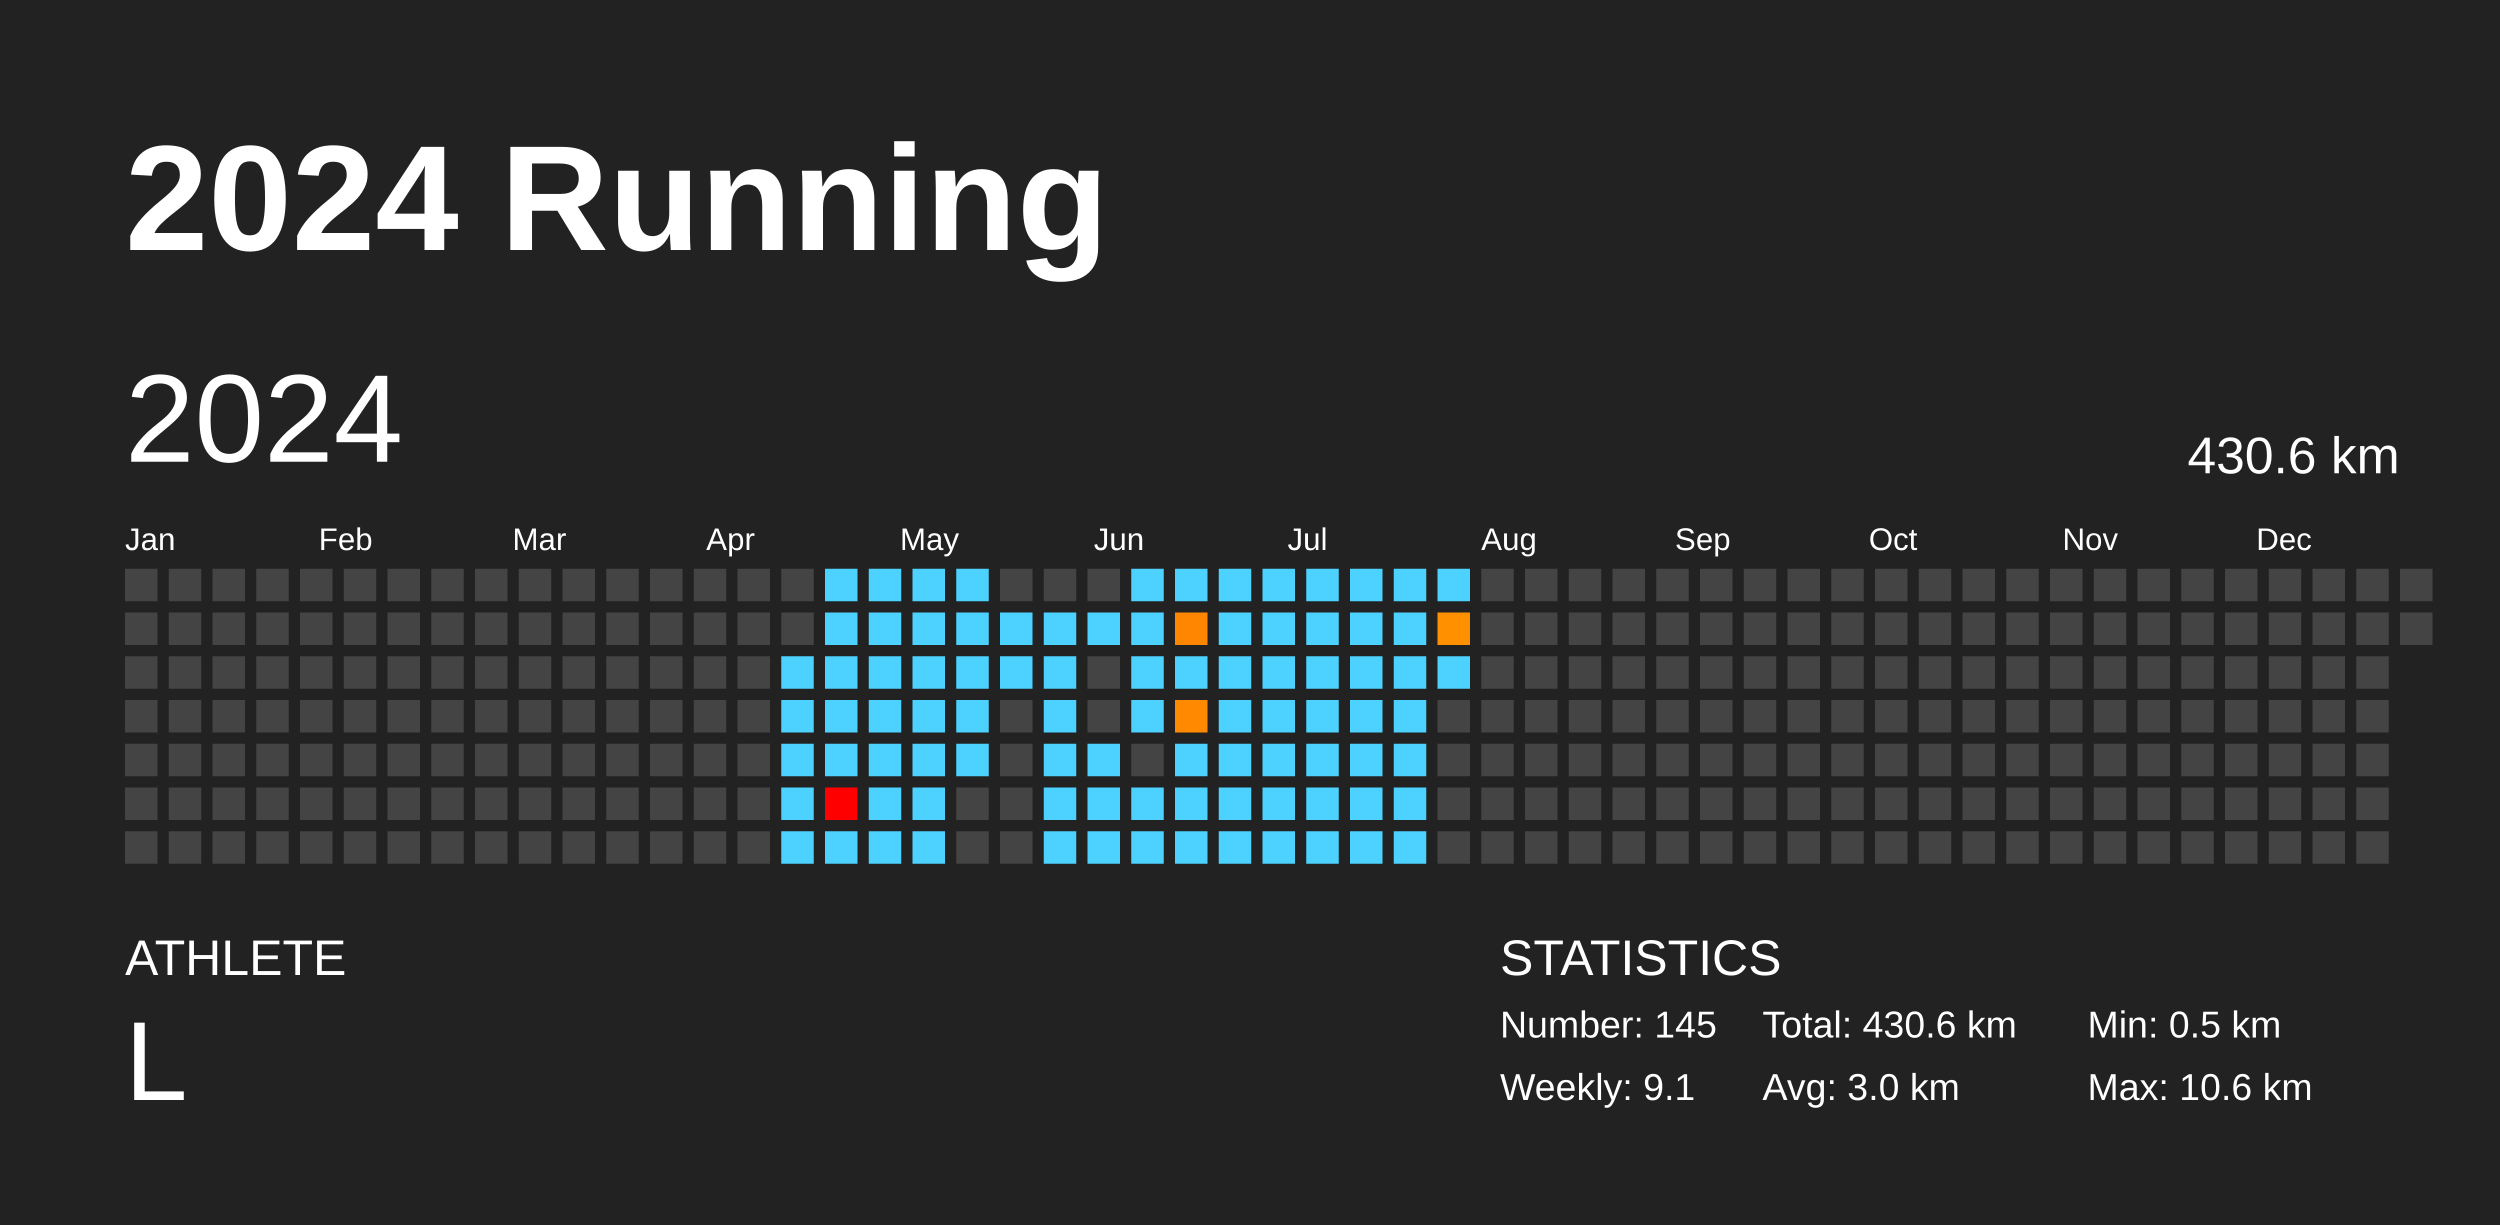
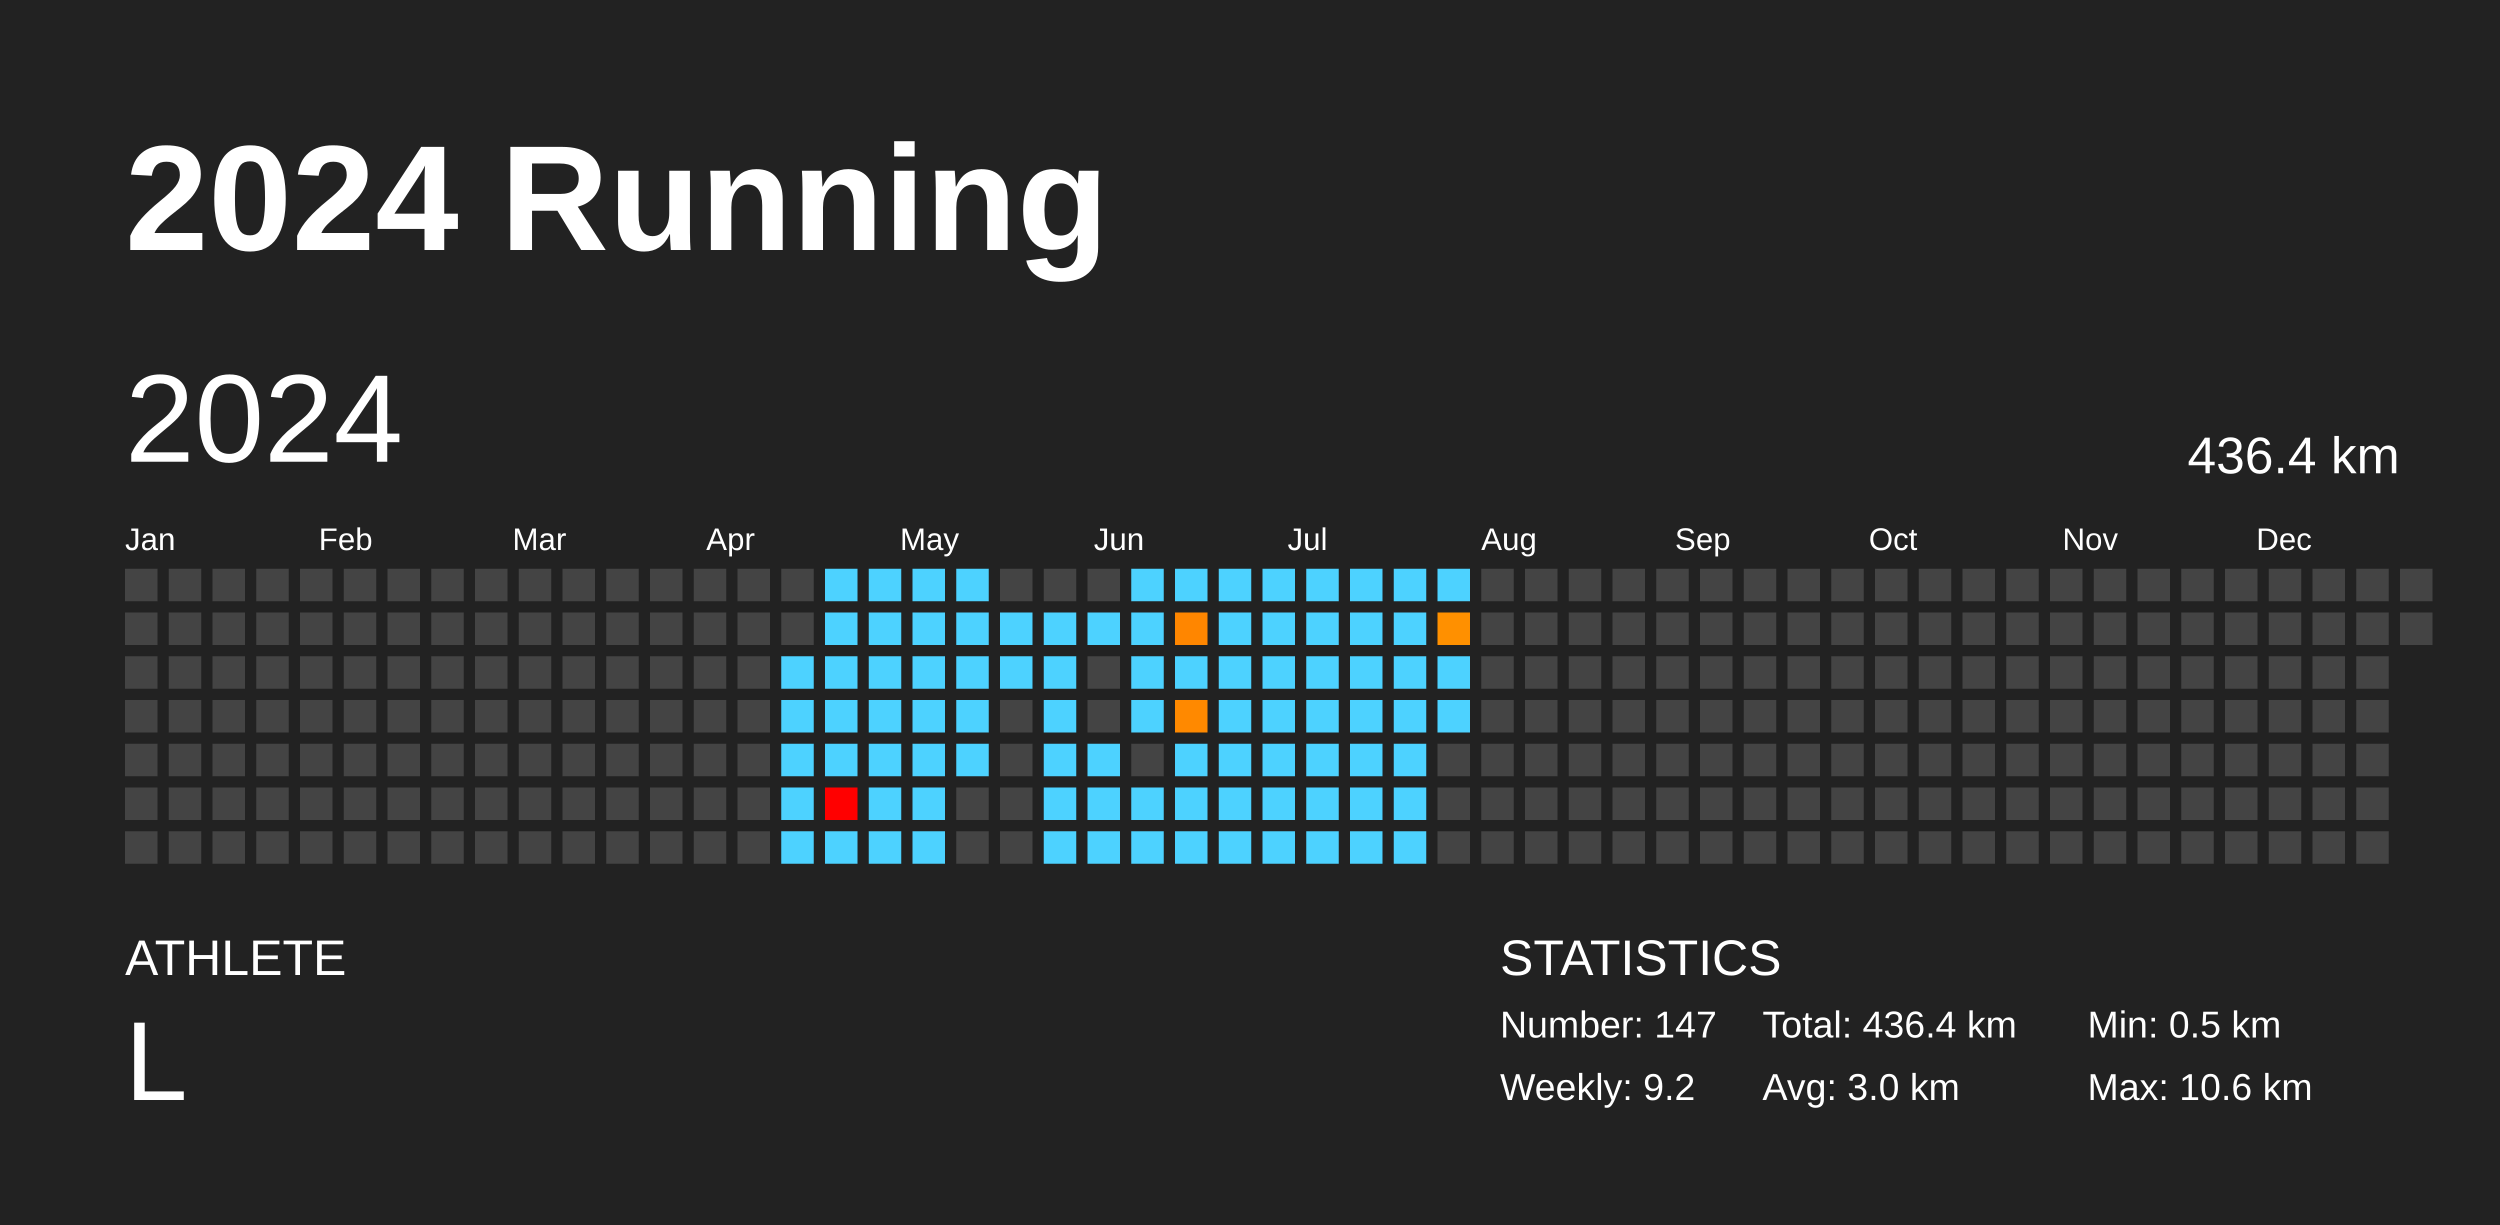
<svg xmlns="http://www.w3.org/2000/svg" baseProfile="full" height="98mm" version="1.1" viewBox="0,0,200,98" width="200mm">
  <defs />
  <rect fill="#222222" height="98" width="200" x="0" y="0" />
  <text fill="#FFFFFF" style="font-size:12px; font-family:Arial; font-weight:bold;" x="10" y="20">2024 Running</text>
  <text fill="#FFFFFF" style="font-size:4px; font-family:Arial" x="10" y="78">ATHLETE</text>
  <text fill="#FFFFFF" style="font-size:9px; font-family:Arial" x="10" y="88">L</text>
  <text fill="#FFFFFF" style="font-size:4px; font-family:Arial" x="120" y="78">STATISTICS</text>
-   <text fill="#FFFFFF" style="font-size:3px; font-family:Arial" x="120" y="83">Number: 145</text>
-   <text fill="#FFFFFF" style="font-size:3px; font-family:Arial" x="120" y="88">Weekly: 9.1</text>
-   <text fill="#FFFFFF" style="font-size:3px; font-family:Arial" x="141" y="83">Total: 430.6 km</text>
+   <text fill="#FFFFFF" style="font-size:3px; font-family:Arial" x="120" y="83">Number: 147</text>
+   <text fill="#FFFFFF" style="font-size:3px; font-family:Arial" x="120" y="88">Weekly: 9.2</text>
+   <text fill="#FFFFFF" style="font-size:3px; font-family:Arial" x="141" y="83">Total: 436.4 km</text>
  <text fill="#FFFFFF" style="font-size:3px; font-family:Arial" x="141" y="88">Avg: 3.0 km</text>
  <text fill="#FFFFFF" style="font-size:3px; font-family:Arial" x="167" y="83">Min: 0.5 km</text>
  <text fill="#FFFFFF" style="font-size:3px; font-family:Arial" x="167" y="88">Max: 10.6 km</text>
  <text dominant-baseline="hanging" fill="#FFFFFF" style="font-size:10.0px; font-family:Arial;" x="10" y="30">2024</text>
-   <text dominant-baseline="hanging" fill="#FFFFFF" style="font-size:4.125px; font-family:Arial;" x="175" y="35">430.6 km</text>
+   <text dominant-baseline="hanging" fill="#FFFFFF" style="font-size:4.125px; font-family:Arial;" x="175" y="35">436.4 km</text>
  <text fill="#FFFFFF" style="font-size:2.5px; font-family:Arial" x="10.0" y="44">Jan</text>
  <text fill="#FFFFFF" style="font-size:2.5px; font-family:Arial" x="25.5" y="44">Feb</text>
  <text fill="#FFFFFF" style="font-size:2.5px; font-family:Arial" x="41.0" y="44">Mar</text>
  <text fill="#FFFFFF" style="font-size:2.5px; font-family:Arial" x="56.5" y="44">Apr</text>
  <text fill="#FFFFFF" style="font-size:2.5px; font-family:Arial" x="72.0" y="44">May</text>
  <text fill="#FFFFFF" style="font-size:2.5px; font-family:Arial" x="87.5" y="44">Jun</text>
  <text fill="#FFFFFF" style="font-size:2.5px; font-family:Arial" x="103.0" y="44">Jul</text>
  <text fill="#FFFFFF" style="font-size:2.5px; font-family:Arial" x="118.5" y="44">Aug</text>
  <text fill="#FFFFFF" style="font-size:2.5px; font-family:Arial" x="134.0" y="44">Sep</text>
  <text fill="#FFFFFF" style="font-size:2.5px; font-family:Arial" x="149.5" y="44">Oct</text>
  <text fill="#FFFFFF" style="font-size:2.5px; font-family:Arial" x="165.0" y="44">Nov</text>
  <text fill="#FFFFFF" style="font-size:2.5px; font-family:Arial" x="180.5" y="44">Dec</text>
  <rect fill="#444444" height="2.6" width="2.6" x="10.0" y="45.5" />
  <rect fill="#444444" height="2.6" width="2.6" x="10.0" y="49.0" />
  <rect fill="#444444" height="2.6" width="2.6" x="10.0" y="52.5" />
  <rect fill="#444444" height="2.6" width="2.6" x="10.0" y="56.0" />
  <rect fill="#444444" height="2.6" width="2.6" x="10.0" y="59.5" />
  <rect fill="#444444" height="2.6" width="2.6" x="10.0" y="63.0" />
  <rect fill="#444444" height="2.6" width="2.6" x="10.0" y="66.5" />
  <rect fill="#444444" height="2.6" width="2.6" x="13.5" y="45.5" />
  <rect fill="#444444" height="2.6" width="2.6" x="13.5" y="49.0" />
  <rect fill="#444444" height="2.6" width="2.6" x="13.5" y="52.5" />
  <rect fill="#444444" height="2.6" width="2.6" x="13.5" y="56.0" />
  <rect fill="#444444" height="2.6" width="2.6" x="13.5" y="59.5" />
  <rect fill="#444444" height="2.6" width="2.6" x="13.5" y="63.0" />
  <rect fill="#444444" height="2.6" width="2.6" x="13.5" y="66.5" />
  <rect fill="#444444" height="2.6" width="2.6" x="17.0" y="45.5" />
  <rect fill="#444444" height="2.6" width="2.6" x="17.0" y="49.0" />
  <rect fill="#444444" height="2.6" width="2.6" x="17.0" y="52.5" />
  <rect fill="#444444" height="2.6" width="2.6" x="17.0" y="56.0" />
  <rect fill="#444444" height="2.6" width="2.6" x="17.0" y="59.5" />
  <rect fill="#444444" height="2.6" width="2.6" x="17.0" y="63.0" />
  <rect fill="#444444" height="2.6" width="2.6" x="17.0" y="66.5" />
  <rect fill="#444444" height="2.6" width="2.6" x="20.5" y="45.5" />
  <rect fill="#444444" height="2.6" width="2.6" x="20.5" y="49.0" />
  <rect fill="#444444" height="2.6" width="2.6" x="20.5" y="52.5" />
  <rect fill="#444444" height="2.6" width="2.6" x="20.5" y="56.0" />
  <rect fill="#444444" height="2.6" width="2.6" x="20.5" y="59.5" />
  <rect fill="#444444" height="2.6" width="2.6" x="20.5" y="63.0" />
  <rect fill="#444444" height="2.6" width="2.6" x="20.5" y="66.5" />
  <rect fill="#444444" height="2.6" width="2.6" x="24.0" y="45.5" />
  <rect fill="#444444" height="2.6" width="2.6" x="24.0" y="49.0" />
  <rect fill="#444444" height="2.6" width="2.6" x="24.0" y="52.5" />
  <rect fill="#444444" height="2.6" width="2.6" x="24.0" y="56.0" />
  <rect fill="#444444" height="2.6" width="2.6" x="24.0" y="59.5" />
  <rect fill="#444444" height="2.6" width="2.6" x="24.0" y="63.0" />
  <rect fill="#444444" height="2.6" width="2.6" x="24.0" y="66.5" />
  <rect fill="#444444" height="2.6" width="2.6" x="27.5" y="45.5" />
  <rect fill="#444444" height="2.6" width="2.6" x="27.5" y="49.0" />
  <rect fill="#444444" height="2.6" width="2.6" x="27.5" y="52.5" />
  <rect fill="#444444" height="2.6" width="2.6" x="27.5" y="56.0" />
  <rect fill="#444444" height="2.6" width="2.6" x="27.5" y="59.5" />
  <rect fill="#444444" height="2.6" width="2.6" x="27.5" y="63.0" />
  <rect fill="#444444" height="2.6" width="2.6" x="27.5" y="66.5" />
  <rect fill="#444444" height="2.6" width="2.6" x="31.0" y="45.5" />
  <rect fill="#444444" height="2.6" width="2.6" x="31.0" y="49.0" />
  <rect fill="#444444" height="2.6" width="2.6" x="31.0" y="52.5" />
  <rect fill="#444444" height="2.6" width="2.6" x="31.0" y="56.0" />
  <rect fill="#444444" height="2.6" width="2.6" x="31.0" y="59.5" />
  <rect fill="#444444" height="2.6" width="2.6" x="31.0" y="63.0" />
  <rect fill="#444444" height="2.6" width="2.6" x="31.0" y="66.5" />
  <rect fill="#444444" height="2.6" width="2.6" x="34.5" y="45.5" />
  <rect fill="#444444" height="2.6" width="2.6" x="34.5" y="49.0" />
  <rect fill="#444444" height="2.6" width="2.6" x="34.5" y="52.5" />
  <rect fill="#444444" height="2.6" width="2.6" x="34.5" y="56.0" />
  <rect fill="#444444" height="2.6" width="2.6" x="34.5" y="59.5" />
  <rect fill="#444444" height="2.6" width="2.6" x="34.5" y="63.0" />
  <rect fill="#444444" height="2.6" width="2.6" x="34.5" y="66.5" />
  <rect fill="#444444" height="2.6" width="2.6" x="38.0" y="45.5" />
  <rect fill="#444444" height="2.6" width="2.6" x="38.0" y="49.0" />
  <rect fill="#444444" height="2.6" width="2.6" x="38.0" y="52.5" />
  <rect fill="#444444" height="2.6" width="2.6" x="38.0" y="56.0" />
  <rect fill="#444444" height="2.6" width="2.6" x="38.0" y="59.5" />
  <rect fill="#444444" height="2.6" width="2.6" x="38.0" y="63.0" />
  <rect fill="#444444" height="2.6" width="2.6" x="38.0" y="66.5" />
  <rect fill="#444444" height="2.6" width="2.6" x="41.5" y="45.5" />
  <rect fill="#444444" height="2.6" width="2.6" x="41.5" y="49.0" />
  <rect fill="#444444" height="2.6" width="2.6" x="41.5" y="52.5" />
  <rect fill="#444444" height="2.6" width="2.6" x="41.5" y="56.0" />
  <rect fill="#444444" height="2.6" width="2.6" x="41.5" y="59.5" />
  <rect fill="#444444" height="2.6" width="2.6" x="41.5" y="63.0" />
  <rect fill="#444444" height="2.6" width="2.6" x="41.5" y="66.5" />
  <rect fill="#444444" height="2.6" width="2.6" x="45.0" y="45.5" />
  <rect fill="#444444" height="2.6" width="2.6" x="45.0" y="49.0" />
  <rect fill="#444444" height="2.6" width="2.6" x="45.0" y="52.5" />
  <rect fill="#444444" height="2.6" width="2.6" x="45.0" y="56.0" />
  <rect fill="#444444" height="2.6" width="2.6" x="45.0" y="59.5" />
  <rect fill="#444444" height="2.6" width="2.6" x="45.0" y="63.0" />
  <rect fill="#444444" height="2.6" width="2.6" x="45.0" y="66.5" />
  <rect fill="#444444" height="2.6" width="2.6" x="48.5" y="45.5" />
  <rect fill="#444444" height="2.6" width="2.6" x="48.5" y="49.0" />
  <rect fill="#444444" height="2.6" width="2.6" x="48.5" y="52.5" />
  <rect fill="#444444" height="2.6" width="2.6" x="48.5" y="56.0" />
  <rect fill="#444444" height="2.6" width="2.6" x="48.5" y="59.5" />
  <rect fill="#444444" height="2.6" width="2.6" x="48.5" y="63.0" />
  <rect fill="#444444" height="2.6" width="2.6" x="48.5" y="66.5" />
  <rect fill="#444444" height="2.6" width="2.6" x="52.0" y="45.5" />
  <rect fill="#444444" height="2.6" width="2.6" x="52.0" y="49.0" />
  <rect fill="#444444" height="2.6" width="2.6" x="52.0" y="52.5" />
  <rect fill="#444444" height="2.6" width="2.6" x="52.0" y="56.0" />
  <rect fill="#444444" height="2.6" width="2.6" x="52.0" y="59.5" />
  <rect fill="#444444" height="2.6" width="2.6" x="52.0" y="63.0" />
  <rect fill="#444444" height="2.6" width="2.6" x="52.0" y="66.5" />
  <rect fill="#444444" height="2.6" width="2.6" x="55.5" y="45.5" />
  <rect fill="#444444" height="2.6" width="2.6" x="55.5" y="49.0" />
  <rect fill="#444444" height="2.6" width="2.6" x="55.5" y="52.5" />
  <rect fill="#444444" height="2.6" width="2.6" x="55.5" y="56.0" />
  <rect fill="#444444" height="2.6" width="2.6" x="55.5" y="59.5" />
  <rect fill="#444444" height="2.6" width="2.6" x="55.5" y="63.0" />
  <rect fill="#444444" height="2.6" width="2.6" x="55.5" y="66.5" />
  <rect fill="#444444" height="2.6" width="2.6" x="59.0" y="45.5" />
  <rect fill="#444444" height="2.6" width="2.6" x="59.0" y="49.0" />
  <rect fill="#444444" height="2.6" width="2.6" x="59.0" y="52.5" />
  <rect fill="#444444" height="2.6" width="2.6" x="59.0" y="56.0" />
  <rect fill="#444444" height="2.6" width="2.6" x="59.0" y="59.5" />
  <rect fill="#444444" height="2.6" width="2.6" x="59.0" y="63.0" />
  <rect fill="#444444" height="2.6" width="2.6" x="59.0" y="66.5" />
  <rect fill="#444444" height="2.6" width="2.6" x="62.5" y="45.5" />
  <rect fill="#444444" height="2.6" width="2.6" x="62.5" y="49.0" />
  <rect fill="#4dd2ff" height="2.6" width="2.6" x="62.5" y="52.5" />
  <rect fill="#4dd2ff" height="2.6" width="2.6" x="62.5" y="56.0" />
  <rect fill="#4dd2ff" height="2.6" width="2.6" x="62.5" y="59.5" />
  <rect fill="#4dd2ff" height="2.6" width="2.6" x="62.5" y="63.0" />
  <rect fill="#4dd2ff" height="2.6" width="2.6" x="62.5" y="66.5" />
  <rect fill="#4dd2ff" height="2.6" width="2.6" x="66.0" y="45.5" />
  <rect fill="#4dd2ff" height="2.6" width="2.6" x="66.0" y="49.0" />
  <rect fill="#4dd2ff" height="2.6" width="2.6" x="66.0" y="52.5" />
  <rect fill="#4dd2ff" height="2.6" width="2.6" x="66.0" y="56.0" />
  <rect fill="#4dd2ff" height="2.6" width="2.6" x="66.0" y="59.5" />
  <rect fill="red" height="2.6" width="2.6" x="66.0" y="63.0" />
  <rect fill="#4dd2ff" height="2.6" width="2.6" x="66.0" y="66.5" />
  <rect fill="#4dd2ff" height="2.6" width="2.6" x="69.5" y="45.5" />
  <rect fill="#4dd2ff" height="2.6" width="2.6" x="69.5" y="49.0" />
  <rect fill="#4dd2ff" height="2.6" width="2.6" x="69.5" y="52.5" />
  <rect fill="#4dd2ff" height="2.6" width="2.6" x="69.5" y="56.0" />
  <rect fill="#4dd2ff" height="2.6" width="2.6" x="69.5" y="59.5" />
  <rect fill="#4dd2ff" height="2.6" width="2.6" x="69.5" y="63.0" />
  <rect fill="#4dd2ff" height="2.6" width="2.6" x="69.5" y="66.5" />
  <rect fill="#4dd2ff" height="2.6" width="2.6" x="73.0" y="45.5" />
  <rect fill="#4dd2ff" height="2.6" width="2.6" x="73.0" y="49.0" />
  <rect fill="#4dd2ff" height="2.6" width="2.6" x="73.0" y="52.5" />
  <rect fill="#4dd2ff" height="2.6" width="2.6" x="73.0" y="56.0" />
  <rect fill="#4dd2ff" height="2.6" width="2.6" x="73.0" y="59.5" />
  <rect fill="#4dd2ff" height="2.6" width="2.6" x="73.0" y="63.0" />
  <rect fill="#4dd2ff" height="2.6" width="2.6" x="73.0" y="66.5" />
  <rect fill="#4dd2ff" height="2.6" width="2.6" x="76.5" y="45.5" />
  <rect fill="#4dd2ff" height="2.6" width="2.6" x="76.5" y="49.0" />
  <rect fill="#4dd2ff" height="2.6" width="2.6" x="76.5" y="52.5" />
  <rect fill="#4dd2ff" height="2.6" width="2.6" x="76.5" y="56.0" />
  <rect fill="#4dd2ff" height="2.6" width="2.6" x="76.5" y="59.5" />
  <rect fill="#444444" height="2.6" width="2.6" x="76.5" y="63.0" />
  <rect fill="#444444" height="2.6" width="2.6" x="76.5" y="66.5" />
  <rect fill="#444444" height="2.6" width="2.6" x="80.0" y="45.5" />
  <rect fill="#4dd2ff" height="2.6" width="2.6" x="80.0" y="49.0" />
  <rect fill="#4dd2ff" height="2.6" width="2.6" x="80.0" y="52.5" />
  <rect fill="#444444" height="2.6" width="2.6" x="80.0" y="56.0" />
  <rect fill="#444444" height="2.6" width="2.6" x="80.0" y="59.5" />
  <rect fill="#444444" height="2.6" width="2.6" x="80.0" y="63.0" />
  <rect fill="#444444" height="2.6" width="2.6" x="80.0" y="66.5" />
  <rect fill="#444444" height="2.6" width="2.6" x="83.5" y="45.5" />
  <rect fill="#4dd2ff" height="2.6" width="2.6" x="83.5" y="49.0" />
  <rect fill="#4dd2ff" height="2.6" width="2.6" x="83.5" y="52.5" />
  <rect fill="#4dd2ff" height="2.6" width="2.6" x="83.5" y="56.0" />
  <rect fill="#4dd2ff" height="2.6" width="2.6" x="83.5" y="59.5" />
  <rect fill="#4dd2ff" height="2.6" width="2.6" x="83.5" y="63.0" />
  <rect fill="#4dd2ff" height="2.6" width="2.6" x="83.5" y="66.5" />
  <rect fill="#444444" height="2.6" width="2.6" x="87.0" y="45.5" />
  <rect fill="#4dd2ff" height="2.6" width="2.6" x="87.0" y="49.0" />
  <rect fill="#444444" height="2.6" width="2.6" x="87.0" y="52.5" />
  <rect fill="#444444" height="2.6" width="2.6" x="87.0" y="56.0" />
  <rect fill="#4dd2ff" height="2.6" width="2.6" x="87.0" y="59.5" />
  <rect fill="#4dd2ff" height="2.6" width="2.6" x="87.0" y="63.0" />
  <rect fill="#4dd2ff" height="2.6" width="2.6" x="87.0" y="66.5" />
  <rect fill="#4dd2ff" height="2.6" width="2.6" x="90.5" y="45.5" />
  <rect fill="#4dd2ff" height="2.6" width="2.6" x="90.5" y="49.0" />
  <rect fill="#4dd2ff" height="2.6" width="2.6" x="90.5" y="52.5" />
  <rect fill="#4dd2ff" height="2.6" width="2.6" x="90.5" y="56.0" />
  <rect fill="#444444" height="2.6" width="2.6" x="90.5" y="59.5" />
  <rect fill="#4dd2ff" height="2.6" width="2.6" x="90.5" y="63.0" />
  <rect fill="#4dd2ff" height="2.6" width="2.6" x="90.5" y="66.5" />
  <rect fill="#4dd2ff" height="2.6" width="2.6" x="94.0" y="45.5" />
  <rect fill="#ff8600" height="2.6" width="2.6" x="94.0" y="49.0" />
  <rect fill="#4dd2ff" height="2.6" width="2.6" x="94.0" y="52.5" />
  <rect fill="#ff8900" height="2.6" width="2.6" x="94.0" y="56.0" />
  <rect fill="#4dd2ff" height="2.6" width="2.6" x="94.0" y="59.5" />
  <rect fill="#4dd2ff" height="2.6" width="2.6" x="94.0" y="63.0" />
  <rect fill="#4dd2ff" height="2.6" width="2.6" x="94.0" y="66.5" />
  <rect fill="#4dd2ff" height="2.6" width="2.6" x="97.5" y="45.5" />
  <rect fill="#4dd2ff" height="2.6" width="2.6" x="97.5" y="49.0" />
  <rect fill="#4dd2ff" height="2.6" width="2.6" x="97.5" y="52.5" />
  <rect fill="#4dd2ff" height="2.6" width="2.6" x="97.5" y="56.0" />
  <rect fill="#4dd2ff" height="2.6" width="2.6" x="97.5" y="59.5" />
  <rect fill="#4dd2ff" height="2.6" width="2.6" x="97.5" y="63.0" />
  <rect fill="#4dd2ff" height="2.6" width="2.6" x="97.5" y="66.5" />
  <rect fill="#4dd2ff" height="2.6" width="2.6" x="101.0" y="45.5" />
  <rect fill="#4dd2ff" height="2.6" width="2.6" x="101.0" y="49.0" />
  <rect fill="#4dd2ff" height="2.6" width="2.6" x="101.0" y="52.5" />
  <rect fill="#4dd2ff" height="2.6" width="2.6" x="101.0" y="56.0" />
  <rect fill="#4dd2ff" height="2.6" width="2.6" x="101.0" y="59.5" />
  <rect fill="#4dd2ff" height="2.6" width="2.6" x="101.0" y="63.0" />
  <rect fill="#4dd2ff" height="2.6" width="2.6" x="101.0" y="66.5" />
  <rect fill="#4dd2ff" height="2.6" width="2.6" x="104.5" y="45.5" />
  <rect fill="#4dd2ff" height="2.6" width="2.6" x="104.5" y="49.0" />
  <rect fill="#4dd2ff" height="2.6" width="2.6" x="104.5" y="52.5" />
  <rect fill="#4dd2ff" height="2.6" width="2.6" x="104.5" y="56.0" />
  <rect fill="#4dd2ff" height="2.6" width="2.6" x="104.5" y="59.5" />
  <rect fill="#4dd2ff" height="2.6" width="2.6" x="104.5" y="63.0" />
  <rect fill="#4dd2ff" height="2.6" width="2.6" x="104.5" y="66.5" />
  <rect fill="#4dd2ff" height="2.6" width="2.6" x="108.0" y="45.5" />
  <rect fill="#4dd2ff" height="2.6" width="2.6" x="108.0" y="49.0" />
  <rect fill="#4dd2ff" height="2.6" width="2.6" x="108.0" y="52.5" />
  <rect fill="#4dd2ff" height="2.6" width="2.6" x="108.0" y="56.0" />
  <rect fill="#4dd2ff" height="2.6" width="2.6" x="108.0" y="59.5" />
  <rect fill="#4dd2ff" height="2.6" width="2.6" x="108.0" y="63.0" />
  <rect fill="#4dd2ff" height="2.6" width="2.6" x="108.0" y="66.5" />
  <rect fill="#4dd2ff" height="2.6" width="2.6" x="111.5" y="45.5" />
  <rect fill="#4dd2ff" height="2.6" width="2.6" x="111.5" y="49.0" />
  <rect fill="#4dd2ff" height="2.6" width="2.6" x="111.5" y="52.5" />
  <rect fill="#4dd2ff" height="2.6" width="2.6" x="111.5" y="56.0" />
  <rect fill="#4dd2ff" height="2.6" width="2.6" x="111.5" y="59.5" />
  <rect fill="#4dd2ff" height="2.6" width="2.6" x="111.5" y="63.0" />
  <rect fill="#4dd2ff" height="2.6" width="2.6" x="111.5" y="66.5" />
  <rect fill="#4dd2ff" height="2.6" width="2.6" x="115.0" y="45.5" />
  <rect fill="#ff9000" height="2.6" width="2.6" x="115.0" y="49.0" />
  <rect fill="#4dd2ff" height="2.6" width="2.6" x="115.0" y="52.5" />
-   <rect fill="#444444" height="2.6" width="2.6" x="115.0" y="56.0" />
+   <rect fill="#4dd2ff" height="2.6" width="2.6" x="115.0" y="56.0" />
  <rect fill="#444444" height="2.6" width="2.6" x="115.0" y="59.5" />
  <rect fill="#444444" height="2.6" width="2.6" x="115.0" y="63.0" />
  <rect fill="#444444" height="2.6" width="2.6" x="115.0" y="66.5" />
  <rect fill="#444444" height="2.6" width="2.6" x="118.5" y="45.5" />
  <rect fill="#444444" height="2.6" width="2.6" x="118.5" y="49.0" />
  <rect fill="#444444" height="2.6" width="2.6" x="118.5" y="52.5" />
  <rect fill="#444444" height="2.6" width="2.6" x="118.5" y="56.0" />
  <rect fill="#444444" height="2.6" width="2.6" x="118.5" y="59.5" />
  <rect fill="#444444" height="2.6" width="2.6" x="118.5" y="63.0" />
  <rect fill="#444444" height="2.6" width="2.6" x="118.5" y="66.5" />
  <rect fill="#444444" height="2.6" width="2.6" x="122.0" y="45.5" />
  <rect fill="#444444" height="2.6" width="2.6" x="122.0" y="49.0" />
  <rect fill="#444444" height="2.6" width="2.6" x="122.0" y="52.5" />
  <rect fill="#444444" height="2.6" width="2.6" x="122.0" y="56.0" />
  <rect fill="#444444" height="2.6" width="2.6" x="122.0" y="59.5" />
  <rect fill="#444444" height="2.6" width="2.6" x="122.0" y="63.0" />
  <rect fill="#444444" height="2.6" width="2.6" x="122.0" y="66.5" />
  <rect fill="#444444" height="2.6" width="2.6" x="125.5" y="45.5" />
  <rect fill="#444444" height="2.6" width="2.6" x="125.5" y="49.0" />
  <rect fill="#444444" height="2.6" width="2.6" x="125.5" y="52.5" />
  <rect fill="#444444" height="2.6" width="2.6" x="125.5" y="56.0" />
  <rect fill="#444444" height="2.6" width="2.6" x="125.5" y="59.5" />
  <rect fill="#444444" height="2.6" width="2.6" x="125.5" y="63.0" />
  <rect fill="#444444" height="2.6" width="2.6" x="125.5" y="66.5" />
  <rect fill="#444444" height="2.6" width="2.6" x="129.0" y="45.5" />
  <rect fill="#444444" height="2.6" width="2.6" x="129.0" y="49.0" />
  <rect fill="#444444" height="2.6" width="2.6" x="129.0" y="52.5" />
  <rect fill="#444444" height="2.6" width="2.6" x="129.0" y="56.0" />
  <rect fill="#444444" height="2.6" width="2.6" x="129.0" y="59.5" />
  <rect fill="#444444" height="2.6" width="2.6" x="129.0" y="63.0" />
  <rect fill="#444444" height="2.6" width="2.6" x="129.0" y="66.5" />
  <rect fill="#444444" height="2.6" width="2.6" x="132.5" y="45.5" />
  <rect fill="#444444" height="2.6" width="2.6" x="132.5" y="49.0" />
  <rect fill="#444444" height="2.6" width="2.6" x="132.5" y="52.5" />
  <rect fill="#444444" height="2.6" width="2.6" x="132.5" y="56.0" />
  <rect fill="#444444" height="2.6" width="2.6" x="132.5" y="59.5" />
  <rect fill="#444444" height="2.6" width="2.6" x="132.5" y="63.0" />
  <rect fill="#444444" height="2.6" width="2.6" x="132.5" y="66.5" />
  <rect fill="#444444" height="2.6" width="2.6" x="136.0" y="45.5" />
  <rect fill="#444444" height="2.6" width="2.6" x="136.0" y="49.0" />
  <rect fill="#444444" height="2.6" width="2.6" x="136.0" y="52.5" />
  <rect fill="#444444" height="2.6" width="2.6" x="136.0" y="56.0" />
  <rect fill="#444444" height="2.6" width="2.6" x="136.0" y="59.5" />
  <rect fill="#444444" height="2.6" width="2.6" x="136.0" y="63.0" />
  <rect fill="#444444" height="2.6" width="2.6" x="136.0" y="66.5" />
  <rect fill="#444444" height="2.6" width="2.6" x="139.5" y="45.5" />
  <rect fill="#444444" height="2.6" width="2.6" x="139.5" y="49.0" />
  <rect fill="#444444" height="2.6" width="2.6" x="139.5" y="52.5" />
  <rect fill="#444444" height="2.6" width="2.6" x="139.5" y="56.0" />
  <rect fill="#444444" height="2.6" width="2.6" x="139.5" y="59.5" />
  <rect fill="#444444" height="2.6" width="2.6" x="139.5" y="63.0" />
  <rect fill="#444444" height="2.6" width="2.6" x="139.5" y="66.5" />
  <rect fill="#444444" height="2.6" width="2.6" x="143.0" y="45.5" />
  <rect fill="#444444" height="2.6" width="2.6" x="143.0" y="49.0" />
  <rect fill="#444444" height="2.6" width="2.6" x="143.0" y="52.5" />
  <rect fill="#444444" height="2.6" width="2.6" x="143.0" y="56.0" />
  <rect fill="#444444" height="2.6" width="2.6" x="143.0" y="59.5" />
  <rect fill="#444444" height="2.6" width="2.6" x="143.0" y="63.0" />
  <rect fill="#444444" height="2.6" width="2.6" x="143.0" y="66.5" />
  <rect fill="#444444" height="2.6" width="2.6" x="146.5" y="45.5" />
  <rect fill="#444444" height="2.6" width="2.6" x="146.5" y="49.0" />
  <rect fill="#444444" height="2.6" width="2.6" x="146.5" y="52.5" />
  <rect fill="#444444" height="2.6" width="2.6" x="146.5" y="56.0" />
  <rect fill="#444444" height="2.6" width="2.6" x="146.5" y="59.5" />
  <rect fill="#444444" height="2.6" width="2.6" x="146.5" y="63.0" />
  <rect fill="#444444" height="2.6" width="2.6" x="146.5" y="66.5" />
  <rect fill="#444444" height="2.6" width="2.6" x="150.0" y="45.5" />
  <rect fill="#444444" height="2.6" width="2.6" x="150.0" y="49.0" />
  <rect fill="#444444" height="2.6" width="2.6" x="150.0" y="52.5" />
  <rect fill="#444444" height="2.6" width="2.6" x="150.0" y="56.0" />
  <rect fill="#444444" height="2.6" width="2.6" x="150.0" y="59.5" />
  <rect fill="#444444" height="2.6" width="2.6" x="150.0" y="63.0" />
  <rect fill="#444444" height="2.6" width="2.6" x="150.0" y="66.5" />
  <rect fill="#444444" height="2.6" width="2.6" x="153.5" y="45.5" />
  <rect fill="#444444" height="2.6" width="2.6" x="153.5" y="49.0" />
  <rect fill="#444444" height="2.6" width="2.6" x="153.5" y="52.5" />
  <rect fill="#444444" height="2.6" width="2.6" x="153.5" y="56.0" />
  <rect fill="#444444" height="2.6" width="2.6" x="153.5" y="59.5" />
  <rect fill="#444444" height="2.6" width="2.6" x="153.5" y="63.0" />
  <rect fill="#444444" height="2.6" width="2.6" x="153.5" y="66.5" />
  <rect fill="#444444" height="2.6" width="2.6" x="157.0" y="45.5" />
  <rect fill="#444444" height="2.6" width="2.6" x="157.0" y="49.0" />
  <rect fill="#444444" height="2.6" width="2.6" x="157.0" y="52.5" />
  <rect fill="#444444" height="2.6" width="2.6" x="157.0" y="56.0" />
  <rect fill="#444444" height="2.6" width="2.6" x="157.0" y="59.5" />
  <rect fill="#444444" height="2.6" width="2.6" x="157.0" y="63.0" />
  <rect fill="#444444" height="2.6" width="2.6" x="157.0" y="66.5" />
  <rect fill="#444444" height="2.6" width="2.6" x="160.5" y="45.5" />
  <rect fill="#444444" height="2.6" width="2.6" x="160.5" y="49.0" />
  <rect fill="#444444" height="2.6" width="2.6" x="160.5" y="52.5" />
  <rect fill="#444444" height="2.6" width="2.6" x="160.5" y="56.0" />
  <rect fill="#444444" height="2.6" width="2.6" x="160.5" y="59.5" />
  <rect fill="#444444" height="2.6" width="2.6" x="160.5" y="63.0" />
  <rect fill="#444444" height="2.6" width="2.6" x="160.5" y="66.5" />
  <rect fill="#444444" height="2.6" width="2.6" x="164.0" y="45.5" />
  <rect fill="#444444" height="2.6" width="2.6" x="164.0" y="49.0" />
  <rect fill="#444444" height="2.6" width="2.6" x="164.0" y="52.5" />
  <rect fill="#444444" height="2.6" width="2.6" x="164.0" y="56.0" />
  <rect fill="#444444" height="2.6" width="2.6" x="164.0" y="59.5" />
  <rect fill="#444444" height="2.6" width="2.6" x="164.0" y="63.0" />
  <rect fill="#444444" height="2.6" width="2.6" x="164.0" y="66.5" />
  <rect fill="#444444" height="2.6" width="2.6" x="167.5" y="45.5" />
  <rect fill="#444444" height="2.6" width="2.6" x="167.5" y="49.0" />
  <rect fill="#444444" height="2.6" width="2.6" x="167.5" y="52.5" />
  <rect fill="#444444" height="2.6" width="2.6" x="167.5" y="56.0" />
  <rect fill="#444444" height="2.6" width="2.6" x="167.5" y="59.5" />
  <rect fill="#444444" height="2.6" width="2.6" x="167.5" y="63.0" />
  <rect fill="#444444" height="2.6" width="2.6" x="167.5" y="66.5" />
  <rect fill="#444444" height="2.6" width="2.6" x="171.0" y="45.5" />
  <rect fill="#444444" height="2.6" width="2.6" x="171.0" y="49.0" />
  <rect fill="#444444" height="2.6" width="2.6" x="171.0" y="52.5" />
  <rect fill="#444444" height="2.6" width="2.6" x="171.0" y="56.0" />
  <rect fill="#444444" height="2.6" width="2.6" x="171.0" y="59.5" />
  <rect fill="#444444" height="2.6" width="2.6" x="171.0" y="63.0" />
  <rect fill="#444444" height="2.6" width="2.6" x="171.0" y="66.5" />
  <rect fill="#444444" height="2.6" width="2.6" x="174.5" y="45.5" />
  <rect fill="#444444" height="2.6" width="2.6" x="174.5" y="49.0" />
  <rect fill="#444444" height="2.6" width="2.6" x="174.5" y="52.5" />
  <rect fill="#444444" height="2.6" width="2.6" x="174.5" y="56.0" />
  <rect fill="#444444" height="2.6" width="2.6" x="174.5" y="59.5" />
  <rect fill="#444444" height="2.6" width="2.6" x="174.5" y="63.0" />
  <rect fill="#444444" height="2.6" width="2.6" x="174.5" y="66.5" />
  <rect fill="#444444" height="2.6" width="2.6" x="178.0" y="45.5" />
  <rect fill="#444444" height="2.6" width="2.6" x="178.0" y="49.0" />
  <rect fill="#444444" height="2.6" width="2.6" x="178.0" y="52.5" />
  <rect fill="#444444" height="2.6" width="2.6" x="178.0" y="56.0" />
  <rect fill="#444444" height="2.6" width="2.6" x="178.0" y="59.5" />
  <rect fill="#444444" height="2.6" width="2.6" x="178.0" y="63.0" />
  <rect fill="#444444" height="2.6" width="2.6" x="178.0" y="66.5" />
  <rect fill="#444444" height="2.6" width="2.6" x="181.5" y="45.5" />
  <rect fill="#444444" height="2.6" width="2.6" x="181.5" y="49.0" />
  <rect fill="#444444" height="2.6" width="2.6" x="181.5" y="52.5" />
  <rect fill="#444444" height="2.6" width="2.6" x="181.5" y="56.0" />
  <rect fill="#444444" height="2.6" width="2.6" x="181.5" y="59.5" />
  <rect fill="#444444" height="2.6" width="2.6" x="181.5" y="63.0" />
  <rect fill="#444444" height="2.6" width="2.6" x="181.5" y="66.5" />
  <rect fill="#444444" height="2.6" width="2.6" x="185.0" y="45.5" />
  <rect fill="#444444" height="2.6" width="2.6" x="185.0" y="49.0" />
  <rect fill="#444444" height="2.6" width="2.6" x="185.0" y="52.5" />
  <rect fill="#444444" height="2.6" width="2.6" x="185.0" y="56.0" />
  <rect fill="#444444" height="2.6" width="2.6" x="185.0" y="59.5" />
  <rect fill="#444444" height="2.6" width="2.6" x="185.0" y="63.0" />
  <rect fill="#444444" height="2.6" width="2.6" x="185.0" y="66.5" />
  <rect fill="#444444" height="2.6" width="2.6" x="188.5" y="45.5" />
  <rect fill="#444444" height="2.6" width="2.6" x="188.5" y="49.0" />
  <rect fill="#444444" height="2.6" width="2.6" x="188.5" y="52.5" />
  <rect fill="#444444" height="2.6" width="2.6" x="188.5" y="56.0" />
  <rect fill="#444444" height="2.6" width="2.6" x="188.5" y="59.5" />
  <rect fill="#444444" height="2.6" width="2.6" x="188.5" y="63.0" />
  <rect fill="#444444" height="2.6" width="2.6" x="188.5" y="66.5" />
  <rect fill="#444444" height="2.6" width="2.6" x="192.0" y="45.5" />
  <rect fill="#444444" height="2.6" width="2.6" x="192.0" y="49.0" />
</svg>
